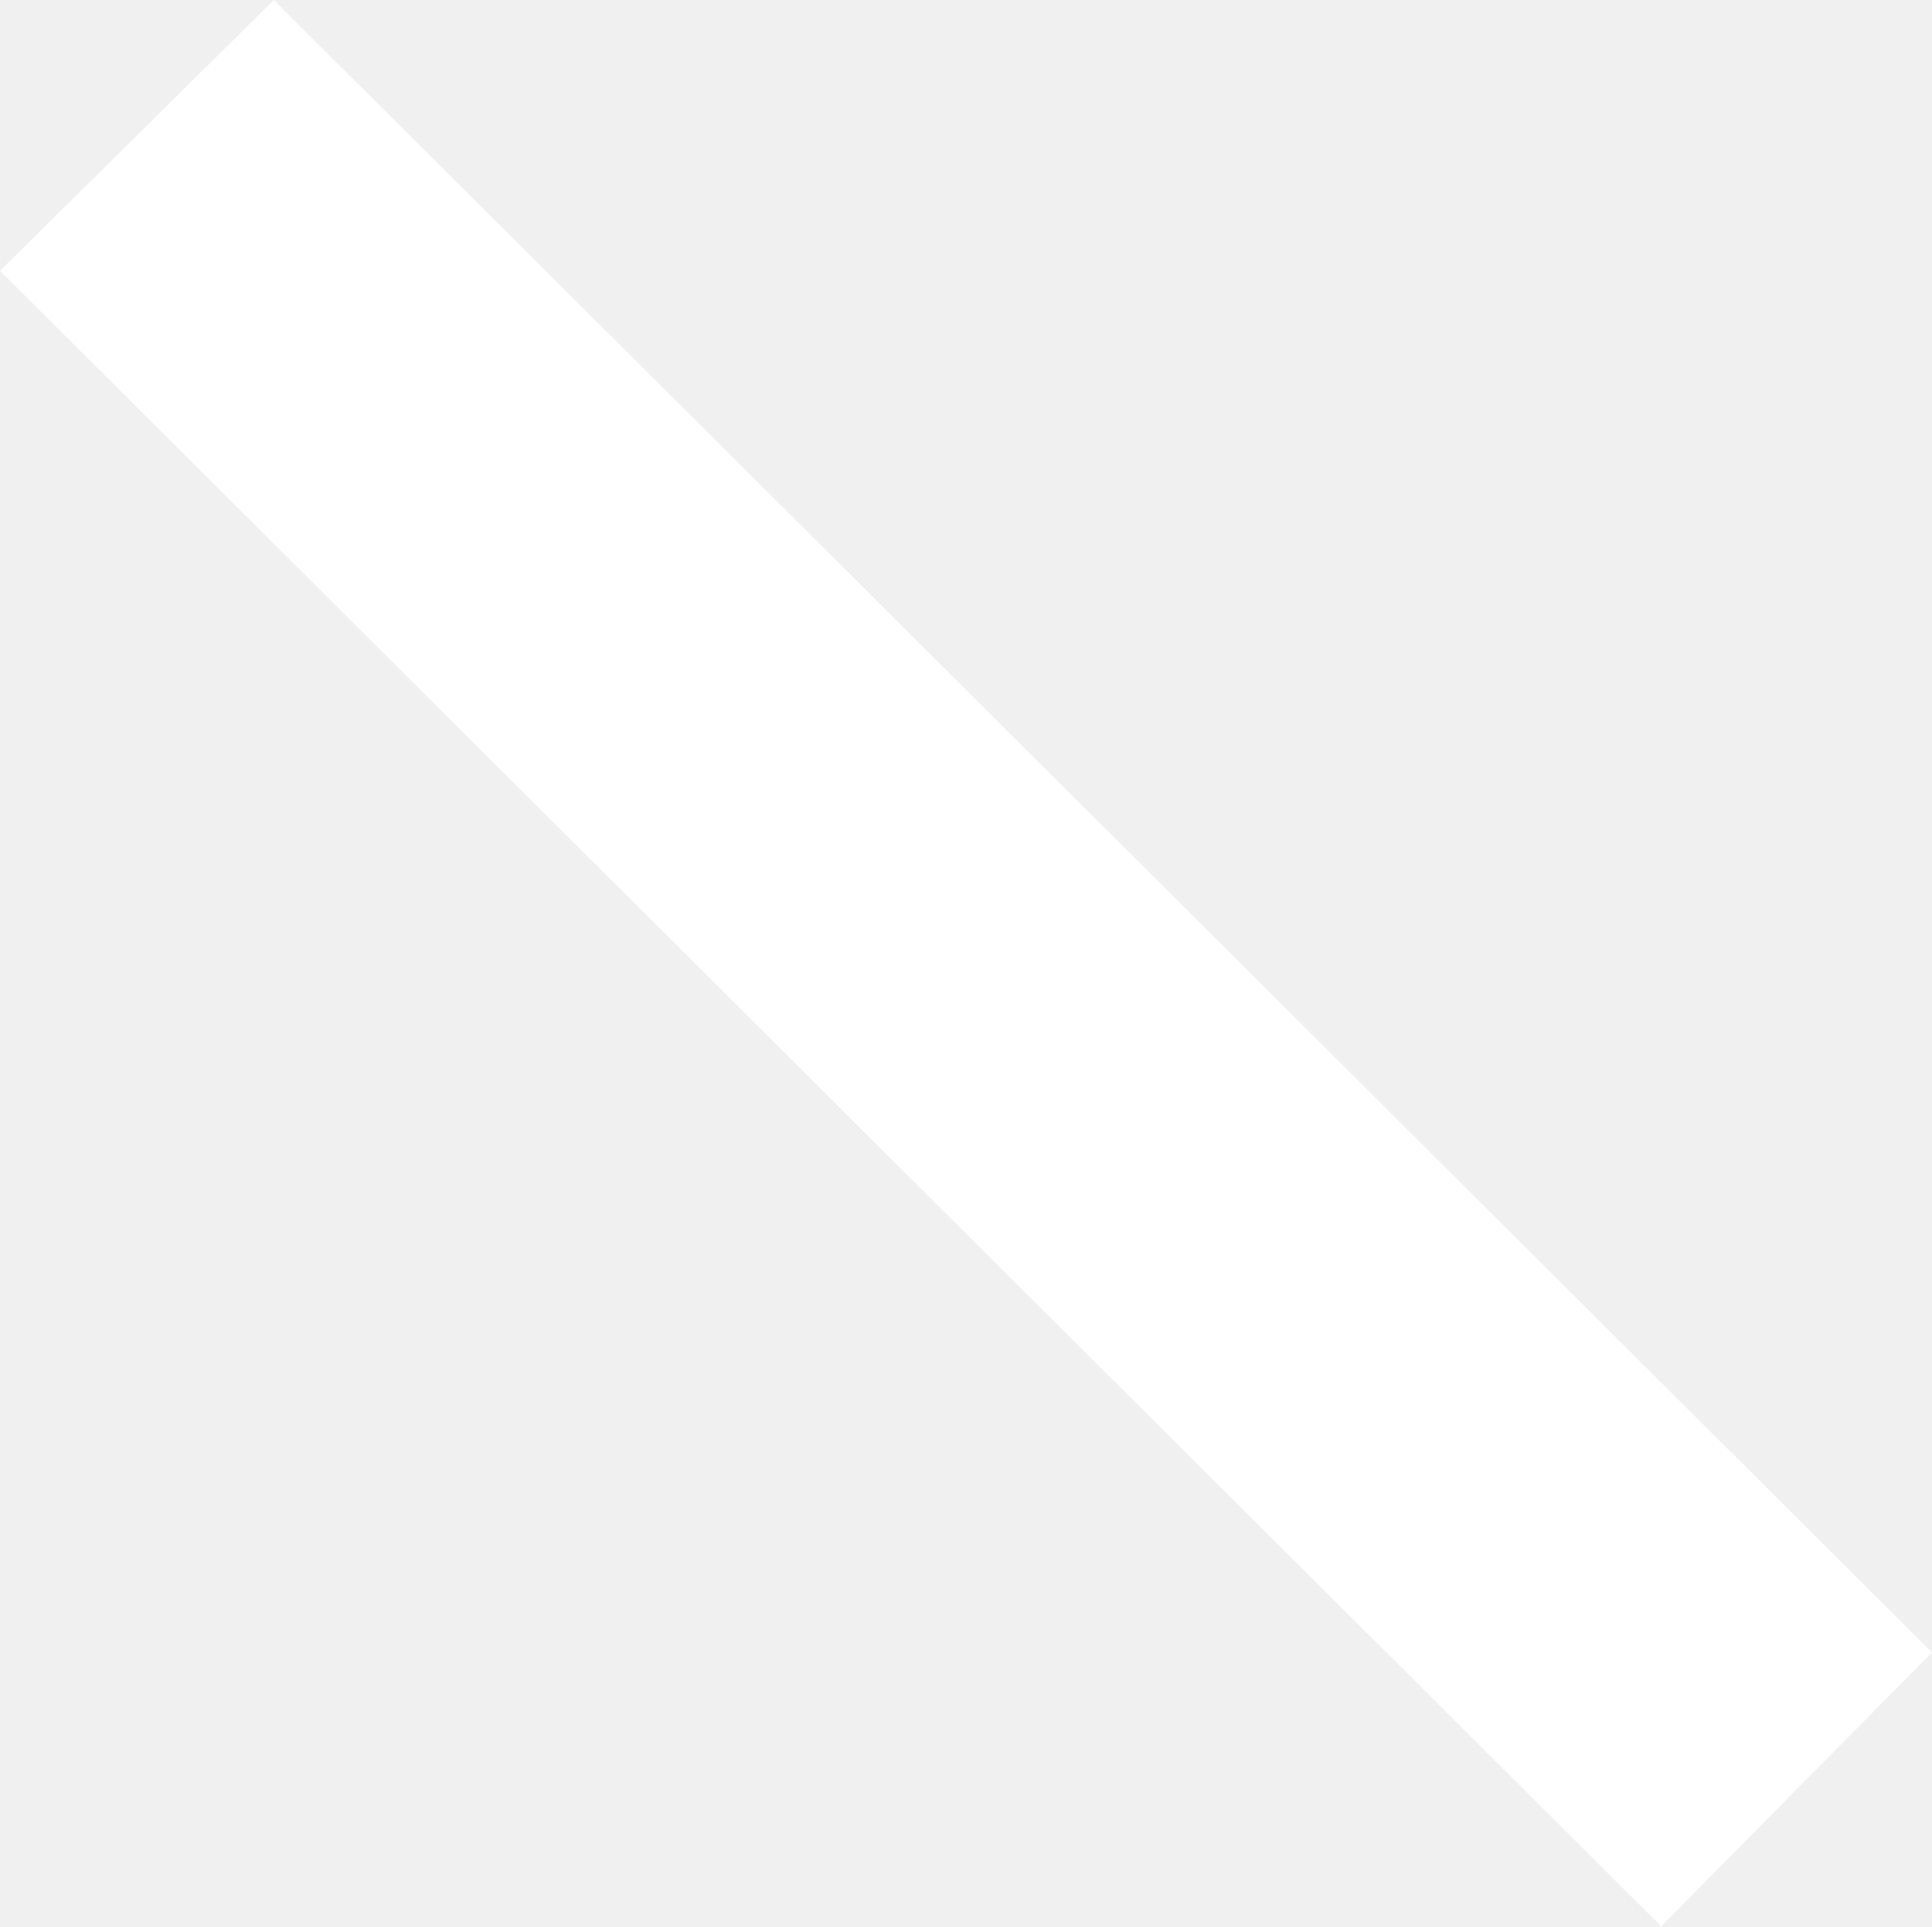
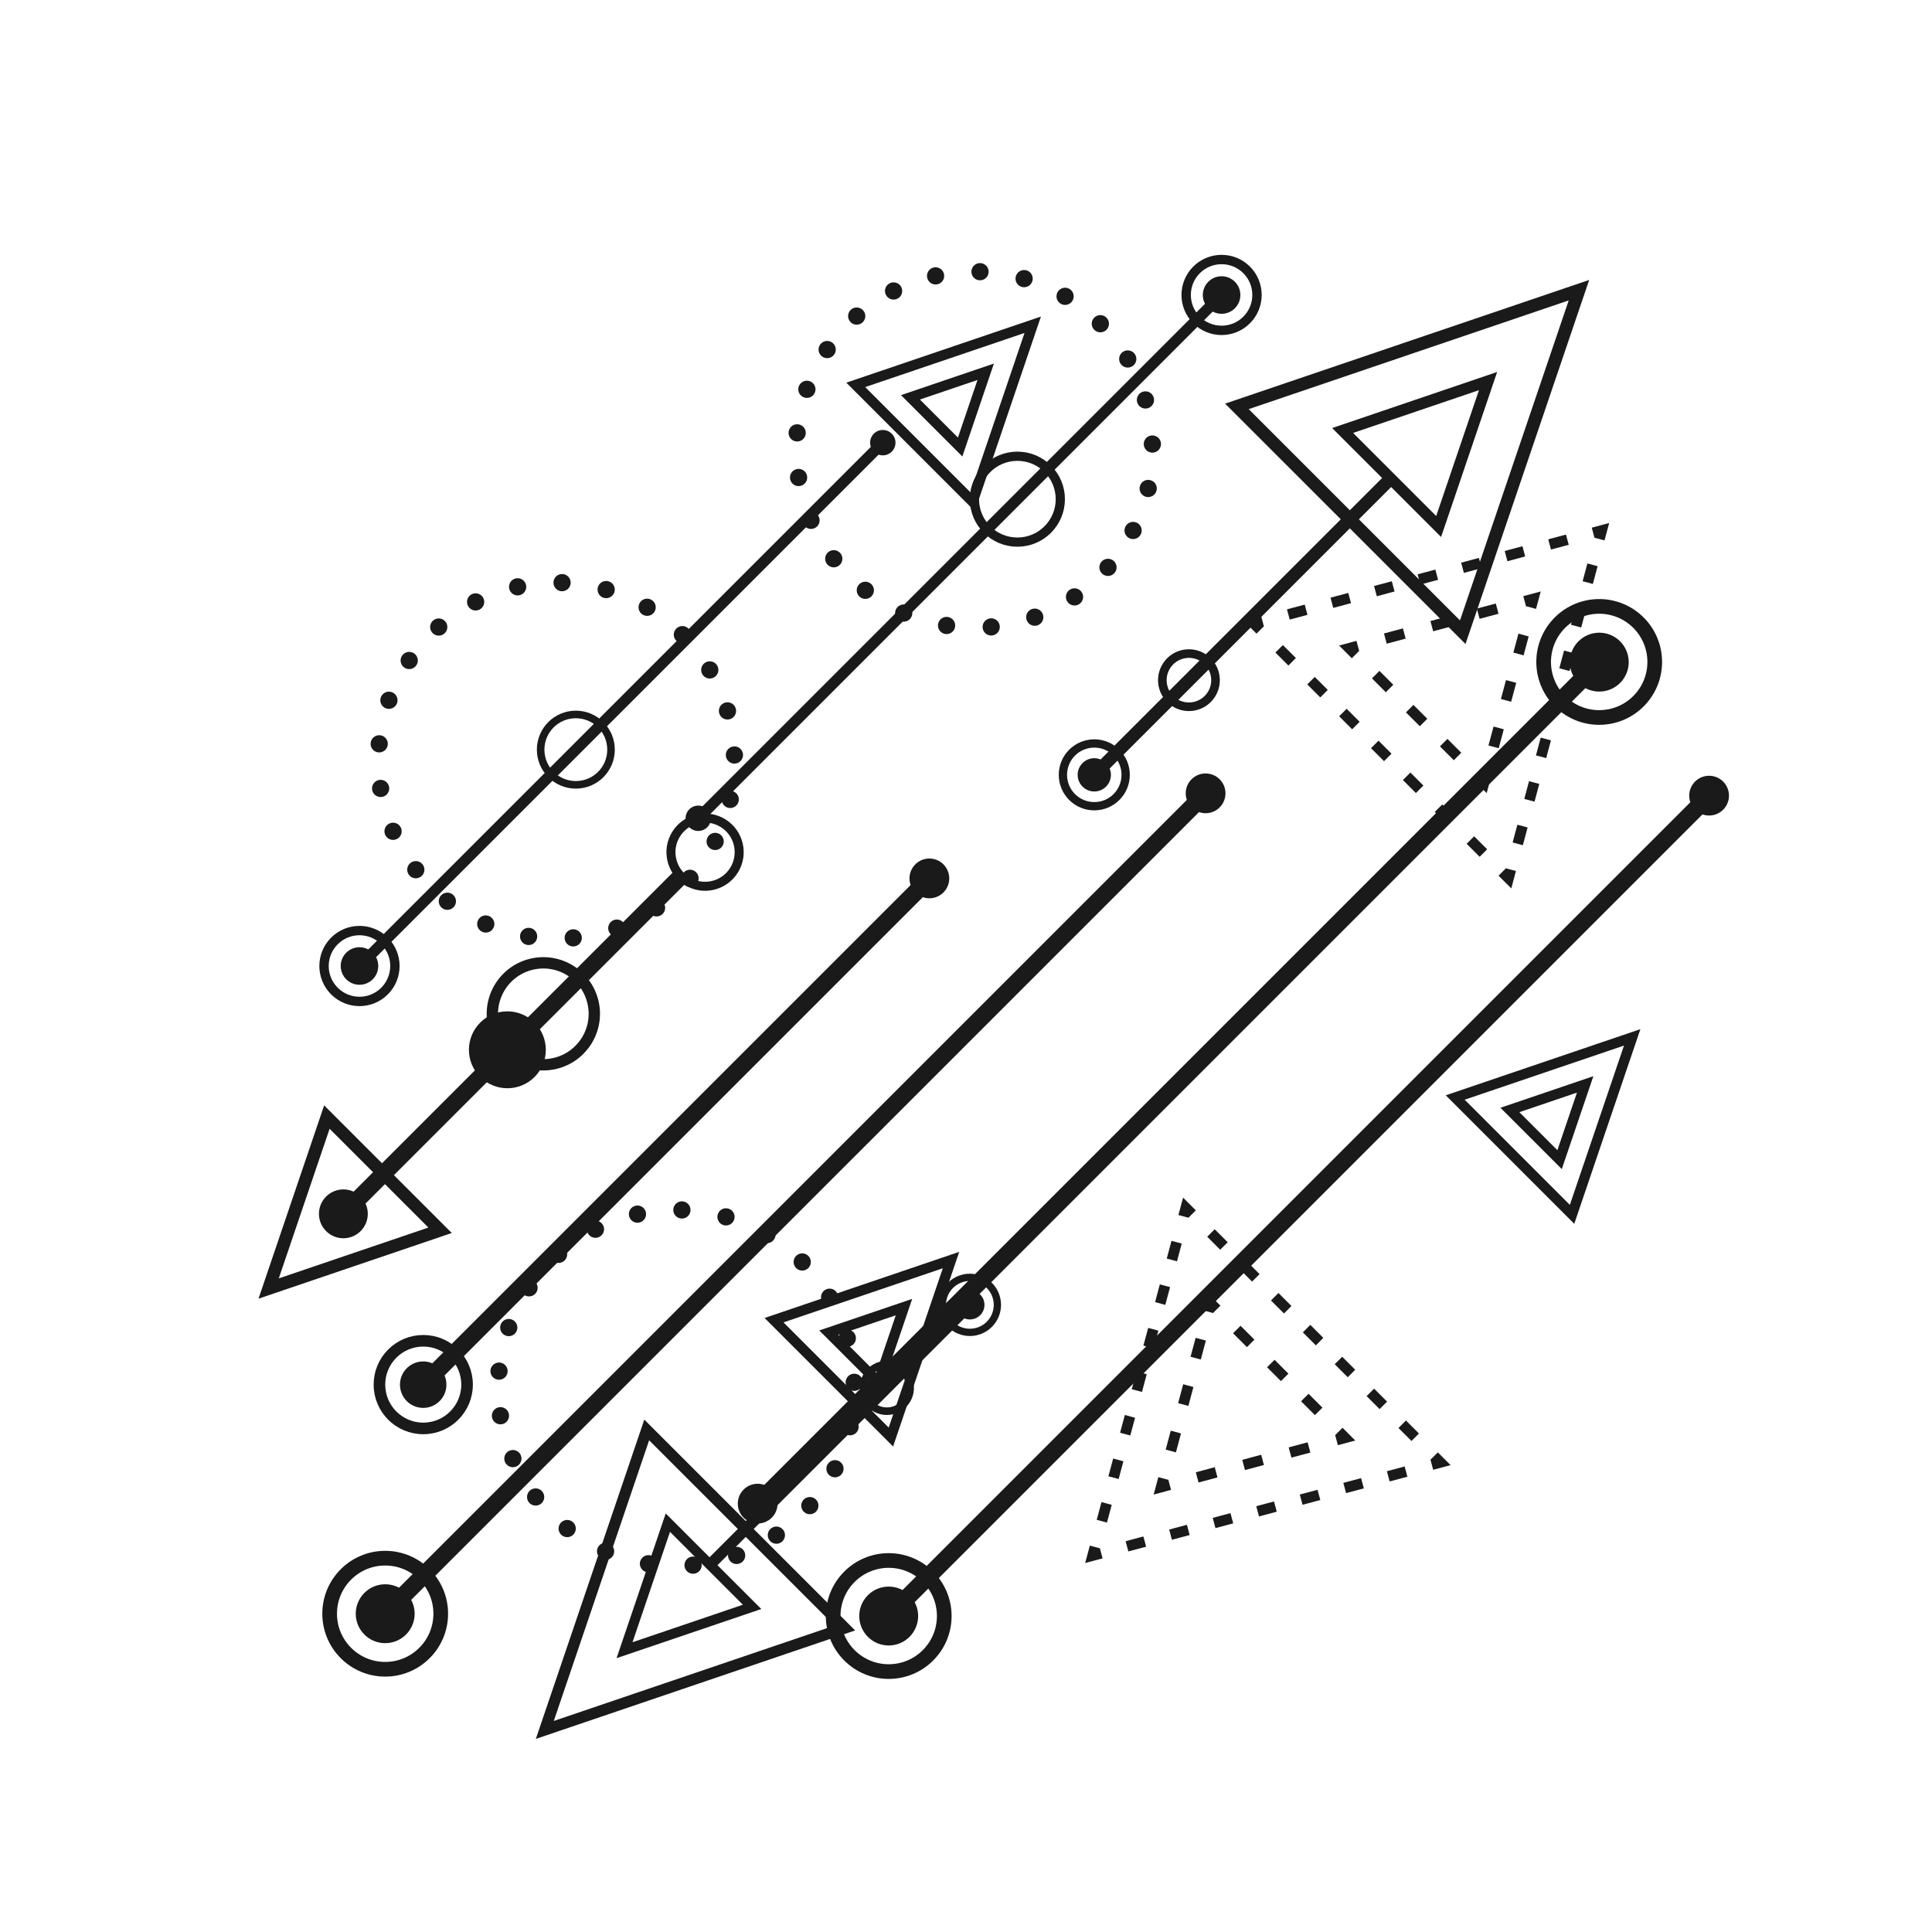
- <svg xmlns="http://www.w3.org/2000/svg" viewBox="0 0 6.35 6.33">
+ <svg xmlns="http://www.w3.org/2000/svg" viewBox="0 0 1200 1200">
  <g id="Layer_2" data-name="Layer 2">
-     <g id="Layer_2-2" data-name="Layer 2">
-       <polygon points="5.46 6.33 0 0.89 0.9 0 6.35 5.43 5.46 6.33" style="fill: #fff" />
+     <g id="background">
+       <rect width="1200" height="1200" style="fill: #fff" />
+     </g>
+     <g id="object">
+       <g id="paths">
+         <circle cx="420.07" cy="862.04" r="110.6" transform="translate(-486.52 549.52) rotate(-45)" style="fill: none;stroke: #1a1a1a;stroke-linecap: round;stroke-linejoin: round;stroke-width: 10.686px;stroke-dasharray: 0,27.798" />
+         <circle cx="345.64" cy="472.41" r="110.6" transform="translate(-232.81 382.77) rotate(-45)" style="fill: none;stroke: #1a1a1a;stroke-linecap: round;stroke-linejoin: round;stroke-width: 10.686px;stroke-dasharray: 0,27.798" />
+         <circle cx="605.24" cy="279.27" r="110.6" transform="translate(-20.2 509.77) rotate(-45)" style="fill: none;stroke: #1a1a1a;stroke-linecap: round;stroke-linejoin: round;stroke-width: 10.686px;stroke-dasharray: 0,27.798" />
+         <g>
+           <line x1="239.25" y1="1002.31" x2="748.81" y2="492.76" style="fill: none;stroke: #1a1a1a;stroke-miterlimit: 10;stroke-width: 10.686px" />
+           <circle cx="239.25" cy="1002.31" r="34.5" style="fill: none;stroke: #1a1a1a;stroke-miterlimit: 10;stroke-width: 9.117px" />
+           <path d="M252.19,1015.24a18.29,18.29,0,1,1,0-25.86A18.28,18.28,0,0,1,252.19,1015.24Z" style="fill: #1a1a1a" />
+           <path d="M757.55,501.49a12.35,12.35,0,1,1,0-17.47A12.36,12.36,0,0,1,757.55,501.49Z" style="fill: #1a1a1a" />
+         </g>
+         <g>
+           <line x1="551.99" y1="1003.75" x2="1061.55" y2="494.19" style="fill: none;stroke: #1a1a1a;stroke-miterlimit: 10;stroke-width: 10.686px" />
+           <circle cx="551.99" cy="1003.75" r="34.5" style="fill: none;stroke: #1a1a1a;stroke-miterlimit: 10;stroke-width: 9.117px" />
+           <path d="M564.92,1016.68a18.29,18.29,0,1,1,0-25.86A18.29,18.29,0,0,1,564.92,1016.68Z" style="fill: #1a1a1a" />
+           <circle cx="1061.55" cy="494.19" r="12.35" style="fill: #1a1a1a" />
+         </g>
+         <g>
+           <line x1="262.89" y1="859.99" x2="577.24" y2="545.64" style="fill: none;stroke: #1a1a1a;stroke-miterlimit: 10;stroke-width: 10.686px" />
+           <circle cx="262.89" cy="860" r="27.22" style="fill: none;stroke: #1a1a1a;stroke-miterlimit: 10;stroke-width: 7.195px" />
+           <circle cx="262.89" cy="859.99" r="14.43" transform="translate(-452.38 314.94) rotate(-35.69)" style="fill: #1a1a1a" />
+           <circle cx="577.24" cy="545.64" r="12.35" transform="translate(-209.94 439.47) rotate(-35.71)" style="fill: #1a1a1a" />
+         </g>
+         <g>
+           <line x1="993.32" y1="411.23" x2="470.61" y2="933.93" style="fill: none;stroke: #1a1a1a;stroke-miterlimit: 10;stroke-width: 10.686px" />
+           <circle cx="993.32" cy="411.23" r="34.5" transform="translate(16.81 860.91) rotate(-47.22)" style="fill: none;stroke: #1a1a1a;stroke-miterlimit: 10;stroke-width: 9.117px" />
+           <circle cx="993.32" cy="411.23" r="18.29" transform="translate(53.15 932.65) rotate(-51.5)" style="fill: #1a1a1a" />
+           <path d="M461.88,925.2a12.35,12.35,0,1,1,0,17.47A12.35,12.35,0,0,1,461.88,925.2Z" style="fill: #1a1a1a" />
+         </g>
+         <g>
+           <line x1="215.19" y1="752" x2="424.2" y2="542.99" style="fill: none;stroke: #1a1a1a;stroke-miterlimit: 10;stroke-width: 10.466px" />
+           <circle cx="437.92" cy="529.26" r="21.19" transform="translate(-243.08 619.38) rotate(-57.93)" style="fill: none;stroke: #1a1a1a;stroke-miterlimit: 10;stroke-width: 5.6px" />
+           <circle cx="337.52" cy="629.66" r="31.66" transform="translate(-121.67 82.36) rotate(-11.8)" style="fill: none;stroke: #1a1a1a;stroke-miterlimit: 10;stroke-width: 7.043px" />
+           <circle cx="315.14" cy="652.05" r="23.88" transform="translate(-368.77 413.82) rotate(-45)" style="fill: #1a1a1a" />
+           <path d="M224,764.66a15.17,15.17,0,1,1,0-21.45A15.16,15.16,0,0,1,224,764.66Z" style="fill: #1a1a1a" />
+           <polygon points="166.86 800.33 184.94 747.09 203.03 693.84 238.19 729 273.34 764.15 220.1 782.24 166.86 800.33" style="fill: none;stroke: #1a1a1a;stroke-miterlimit: 10;stroke-width: 7.88px" />
+         </g>
+         <g>
+           <line x1="679.68" y1="481.27" x2="863.75" y2="297.2" style="fill: none;stroke: #1a1a1a;stroke-miterlimit: 10;stroke-width: 7.951px" />
+           <circle cx="679.68" cy="481.27" r="19.49" style="fill: none;stroke: #1a1a1a;stroke-miterlimit: 10;stroke-width: 5.15px" />
+           <circle cx="679.68" cy="481.27" r="10.33" style="fill: #1a1a1a" />
+           <polygon points="980.71 180.24 944.63 286.46 908.54 392.68 838.4 322.54 768.27 252.41 874.49 216.32 980.71 180.24" style="fill: none;stroke: #1a1a1a;stroke-miterlimit: 10;stroke-width: 7.951px" />
+           <polygon points="924.26 236.69 908.91 281.86 893.57 327.02 863.75 297.2 833.93 267.38 879.09 252.04 924.26 236.69" style="fill: none;stroke: #1a1a1a;stroke-miterlimit: 10;stroke-width: 7.068px" />
+           <circle cx="738.47" cy="422.48" r="16.52" transform="translate(-49.88 742.36) rotate(-51.86)" style="fill: none;stroke: #1a1a1a;stroke-miterlimit: 10;stroke-width: 5.35px" />
+         </g>
+         <g>
+           <line x1="602.41" y1="810.47" x2="440.97" y2="971.91" style="fill: none;stroke: #1a1a1a;stroke-miterlimit: 10;stroke-width: 6.973px" />
+           <path d="M590.32,798.39a17.09,17.09,0,1,1,0,24.17A17.08,17.08,0,0,1,590.32,798.39Z" style="fill: none;stroke: #1a1a1a;stroke-miterlimit: 10;stroke-width: 4.516px" />
+           <path d="M596,804.07a9.06,9.06,0,1,1,0,12.81A9.05,9.05,0,0,1,596,804.07Z" style="fill: #1a1a1a" />
+           <polygon points="338.39 1074.49 370.04 981.33 401.69 888.17 463.2 949.68 524.71 1011.19 431.55 1042.84 338.39 1074.49" style="fill: none;stroke: #1a1a1a;stroke-miterlimit: 10;stroke-width: 6.973px" />
+           <polygon points="387.91 1024.97 401.36 985.36 414.82 945.75 440.97 971.91 467.13 998.06 427.52 1011.52 387.91 1024.97" style="fill: none;stroke: #1a1a1a;stroke-miterlimit: 10;stroke-width: 6.199px" />
+           <circle cx="550.84" cy="862.04" r="14.48" style="fill: none;stroke: #1a1a1a;stroke-miterlimit: 10;stroke-width: 4.692px" />
+         </g>
+         <g>
+           <polygon points="1013.78 644.33 995.11 699.29 976.43 754.25 940.15 717.96 903.86 681.68 958.82 663 1013.78 644.33" style="fill: none;stroke: #1a1a1a;stroke-miterlimit: 10;stroke-width: 6.372px" />
+           <polygon points="984.57 673.54 976.63 696.91 968.69 720.28 953.26 704.85 937.83 689.42 961.2 681.48 984.57 673.54" style="fill: none;stroke: #1a1a1a;stroke-miterlimit: 10;stroke-width: 6.372px" />
+         </g>
+         <g>
+           <polygon points="641.45 201.71 622.78 256.67 604.11 311.63 567.82 275.34 531.53 239.05 586.49 220.38 641.45 201.71" style="fill: none;stroke: #1a1a1a;stroke-miterlimit: 10;stroke-width: 6.372px" />
+           <polygon points="612.24 230.92 604.3 254.28 596.36 277.65 580.93 262.22 565.5 246.79 588.87 238.85 612.24 230.92" style="fill: none;stroke: #1a1a1a;stroke-miterlimit: 10;stroke-width: 6.372px" />
+         </g>
+         <g>
+           <polygon points="590.69 782.65 572.02 837.61 553.35 892.57 517.06 856.28 480.77 819.99 535.73 801.32 590.69 782.65" style="fill: none;stroke: #1a1a1a;stroke-miterlimit: 10;stroke-width: 6.372px" />
+           <polygon points="561.48 811.86 553.54 835.23 545.6 858.6 530.17 843.16 514.74 827.74 538.11 819.8 561.48 811.86" style="fill: none;stroke: #1a1a1a;stroke-miterlimit: 10;stroke-width: 6.372px" />
+         </g>
+         <g>
+           <g>
+             <polyline points="683.98 964.75 678.67 966.17 680.09 960.86" style="fill: none;stroke: #1a1a1a;stroke-miterlimit: 10;stroke-width: 6.581px" />
+             <polyline points="684.38 944.85 707.6 858.19 732.97 763.53" style="fill: none;stroke: #1a1a1a;stroke-miterlimit: 10;stroke-width: 6.581px;stroke-dasharray: 11.416,16.584" />
+             <polyline points="735.11 755.52 736.53 750.22 740.42 754.1" style="fill: none;stroke: #1a1a1a;stroke-miterlimit: 10;stroke-width: 6.581px" />
+             <polyline points="752.15 765.83 815.58 829.26 884.88 898.56" style="fill: none;stroke: #1a1a1a;stroke-miterlimit: 10;stroke-width: 6.581px;stroke-dasharray: 11.416,16.584" />
+             <polyline points="890.74 904.42 894.63 908.31 889.32 909.73" style="fill: none;stroke: #1a1a1a;stroke-miterlimit: 10;stroke-width: 6.581px" />
+             <polyline points="873.3 914.02 786.65 937.24 691.99 962.6" style="fill: none;stroke: #1a1a1a;stroke-miterlimit: 10;stroke-width: 6.581px;stroke-dasharray: 11.416,16.584" />
+           </g>
+           <g>
+             <polyline points="726.51 922.21 721.21 923.64 722.63 918.33" style="fill: none;stroke: #1a1a1a;stroke-miterlimit: 10;stroke-width: 6.581px" />
+             <polyline points="727.21 901.24 736.51 866.52 748.1 823.26" style="fill: none;stroke: #1a1a1a;stroke-miterlimit: 10;stroke-width: 6.581px;stroke-dasharray: 12.175,17.686" />
+             <polyline points="750.39 814.71 751.82 809.41 755.7 813.29" style="fill: none;stroke: #1a1a1a;stroke-miterlimit: 10;stroke-width: 6.581px" />
+             <polyline points="768.21 825.8 793.63 851.22 825.3 882.89" style="fill: none;stroke: #1a1a1a;stroke-miterlimit: 10;stroke-width: 6.581px;stroke-dasharray: 12.175,17.686" />
+             <polyline points="831.55 889.14 835.44 893.03 830.13 894.45" style="fill: none;stroke: #1a1a1a;stroke-miterlimit: 10;stroke-width: 6.581px" />
+             <polyline points="813.04 899.03 778.32 908.33 735.06 919.92" style="fill: none;stroke: #1a1a1a;stroke-miterlimit: 10;stroke-width: 6.581px;stroke-dasharray: 12.175,17.686" />
+           </g>
+         </g>
+         <g>
+           <g>
+             <polyline points="989.53 330.92 994.84 329.5 993.42 334.81" style="fill: none;stroke: #1a1a1a;stroke-miterlimit: 10;stroke-width: 6.581px" />
+             <polyline points="989.13 350.82 965.91 437.48 940.55 532.13" style="fill: none;stroke: #1a1a1a;stroke-miterlimit: 10;stroke-width: 6.581px;stroke-dasharray: 11.416,16.584" />
+             <polyline points="938.4 540.14 936.98 545.45 933.09 541.57" style="fill: none;stroke: #1a1a1a;stroke-miterlimit: 10;stroke-width: 6.581px" />
+             <polyline points="921.37 529.84 857.93 466.41 788.64 397.11" style="fill: none;stroke: #1a1a1a;stroke-miterlimit: 10;stroke-width: 6.581px;stroke-dasharray: 11.416,16.584" />
+             <polyline points="782.77 391.25 778.89 387.36 784.2 385.94" style="fill: none;stroke: #1a1a1a;stroke-miterlimit: 10;stroke-width: 6.581px" />
+             <polyline points="800.21 381.65 886.87 358.43 981.52 333.06" style="fill: none;stroke: #1a1a1a;stroke-miterlimit: 10;stroke-width: 6.581px;stroke-dasharray: 11.416,16.584" />
+           </g>
+           <g>
+             <polyline points="947 373.46 952.31 372.03 950.88 377.34" style="fill: none;stroke: #1a1a1a;stroke-miterlimit: 10;stroke-width: 6.581px" />
+             <polyline points="946.31 394.43 937 429.15 925.41 472.41" style="fill: none;stroke: #1a1a1a;stroke-miterlimit: 10;stroke-width: 6.581px;stroke-dasharray: 12.175,17.686" />
+             <polyline points="923.12 480.95 921.7 486.26 917.81 482.38" style="fill: none;stroke: #1a1a1a;stroke-miterlimit: 10;stroke-width: 6.581px" />
+             <polyline points="905.31 469.87 879.89 444.45 848.22 412.78" style="fill: none;stroke: #1a1a1a;stroke-miterlimit: 10;stroke-width: 6.581px;stroke-dasharray: 12.175,17.686" />
+             <polyline points="841.96 406.53 838.08 402.64 843.38 401.22" style="fill: none;stroke: #1a1a1a;stroke-miterlimit: 10;stroke-width: 6.581px" />
+             <polyline points="860.47 396.64 895.19 387.34 938.46 375.74" style="fill: none;stroke: #1a1a1a;stroke-miterlimit: 10;stroke-width: 6.581px;stroke-dasharray: 12.175,17.686" />
+           </g>
+         </g>
+         <g>
+           <g>
+             <line x1="223.28" y1="600" x2="548.33" y2="274.95" style="fill: none;stroke: #1a1a1a;stroke-miterlimit: 10;stroke-width: 6.817px" />
+             <circle cx="223.28" cy="600" r="22.01" transform="translate(-358.87 333.62) rotate(-45)" style="fill: none;stroke: #1a1a1a;stroke-miterlimit: 10;stroke-width: 5.816px" />
+             <circle cx="223.28" cy="600" r="11.66" style="fill: #1a1a1a" />
+             <path d="M553.9,280.52a7.88,7.88,0,1,1,0-11.14A7.87,7.87,0,0,1,553.9,280.52Z" style="fill: #1a1a1a" />
+           </g>
+           <circle cx="357.66" cy="465.62" r="21.86" style="fill: none;stroke: #1a1a1a;stroke-miterlimit: 10;stroke-width: 4.692px" />
+         </g>
+         <g>
+           <g>
+             <line x1="758.76" y1="183.2" x2="433.71" y2="508.25" style="fill: none;stroke: #1a1a1a;stroke-miterlimit: 10;stroke-width: 6.817px" />
+             <path d="M743.2,167.63a22,22,0,1,1,0,31.13A22,22,0,0,1,743.2,167.63Z" style="fill: none;stroke: #1a1a1a;stroke-miterlimit: 10;stroke-width: 5.816px" />
+             <path d="M750.51,175a11.66,11.66,0,1,1,0,16.49A11.66,11.66,0,0,1,750.51,175Z" style="fill: #1a1a1a" />
+             <path d="M428.14,502.68a7.88,7.88,0,1,1,0,11.14A7.87,7.87,0,0,1,428.14,502.68Z" style="fill: #1a1a1a" />
+           </g>
+           <circle cx="631.91" cy="310.05" r="26.67" style="fill: none;stroke: #1a1a1a;stroke-miterlimit: 10;stroke-width: 5.725px" />
+         </g>
+       </g>
    </g>
  </g>
</svg>
